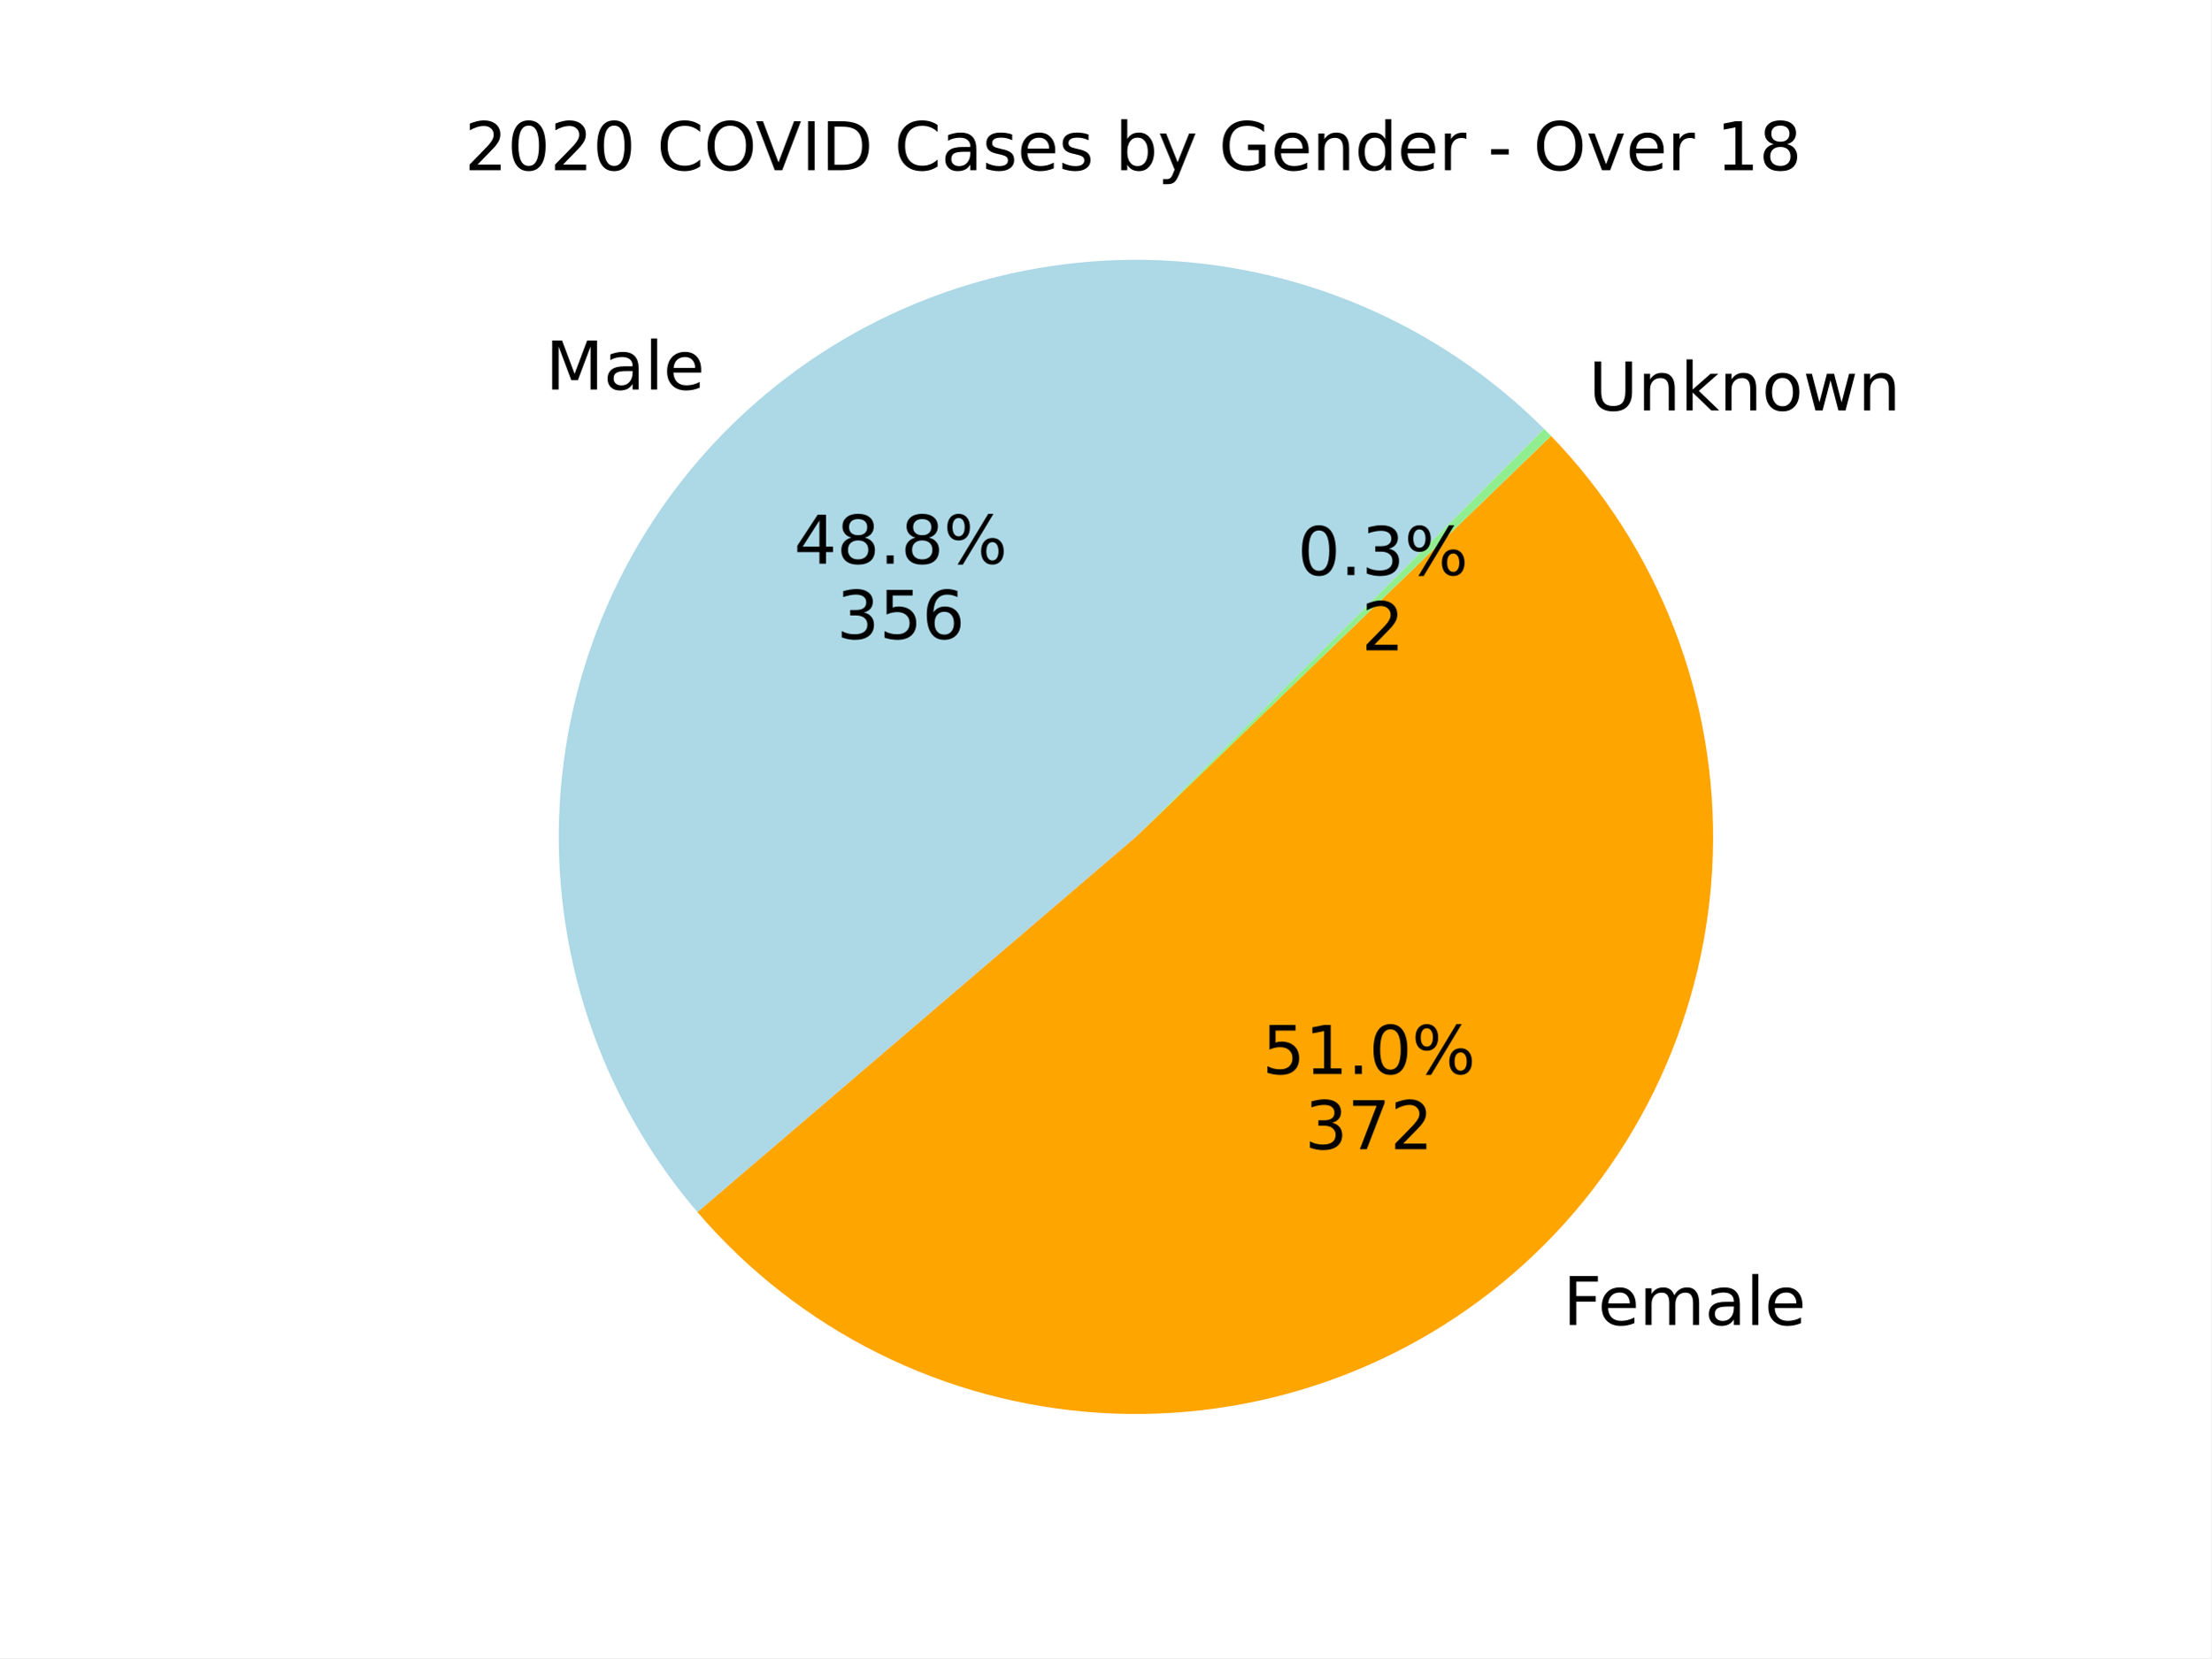
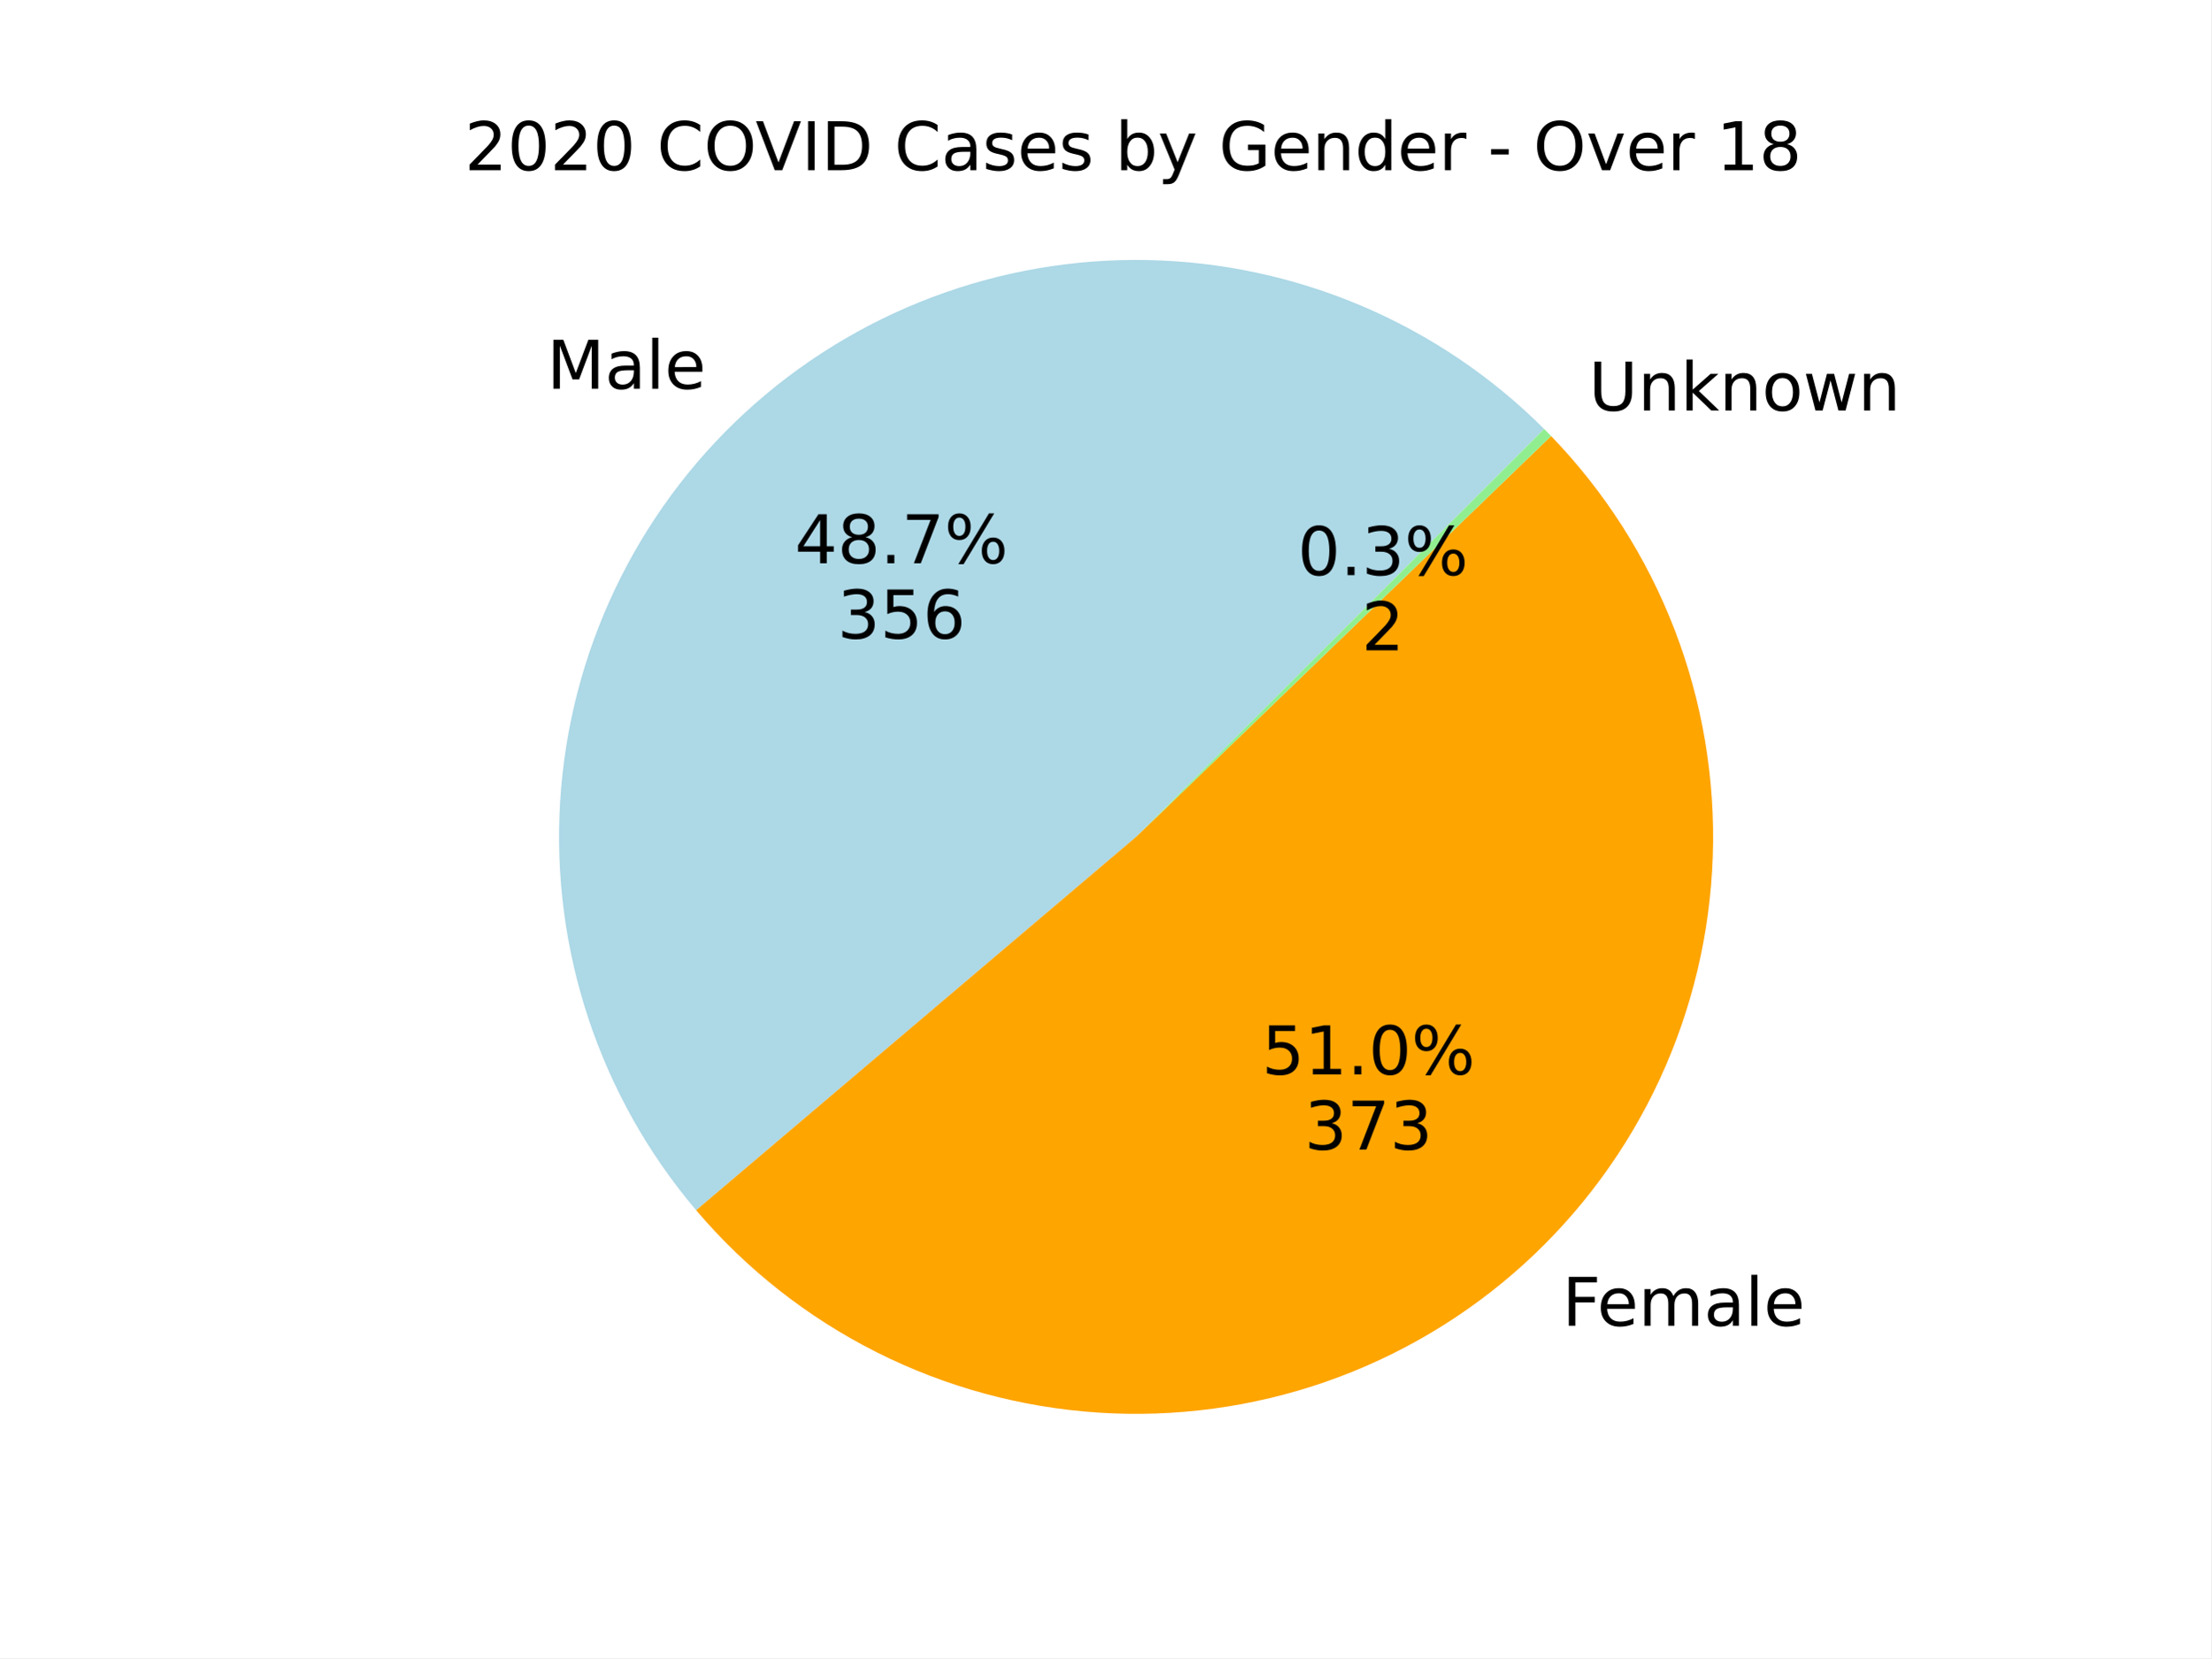
<svg xmlns="http://www.w3.org/2000/svg" xmlns:xlink="http://www.w3.org/1999/xlink" height="345.6pt" version="1.1" viewBox="0 0 460.8 345.6" width="460.8pt">
  <defs>
    <style type="text/css">*{stroke-linecap:butt;stroke-linejoin:round;}</style>
  </defs>
  <g id="figure_1">
    <g id="patch_1">
      <path d="M 0 345.6  L 460.8 345.6  L 460.8 0  L 0 0  z " style="fill:#ffffff;" />
    </g>
    <g id="axes_1">
      <g id="patch_2">
-         <path d="M 321.787 89.378  C 299.807 67.398 270.14 54.772 239.062 54.17  C 207.983 53.568 177.85 65.036 155.035 86.148  C 132.221 107.261 118.455 136.416 116.65 167.448  C 114.845 198.48 125.138 229.035 145.351 252.65  L 236.733 174.433  L 321.787 89.378  z " style="fill:#add8e6;" />
+         <path d="M 321.797 89.399  C 299.852 67.455 270.244 54.835 239.217 54.201  C 208.19 53.568 178.091 64.969 155.269 85.999  C 132.448 107.029 118.63 136.098 116.73 167.073  C 114.831 198.049 124.994 228.588 145.075 252.249  L 236.762 174.433  L 321.797 89.399  z " style="fill:#add8e6;" />
      </g>
      <g id="patch_3">
-         <path d="M 145.351 252.65  C 155.821 264.882 168.64 274.888 183.049 282.074  C 197.457 289.26 213.162 293.48 229.231 294.484  C 245.301 295.488 261.409 293.256 276.6 287.919  C 291.79 282.583 305.756 274.25 317.667 263.417  C 329.578 252.584 339.193 239.468 345.942 224.85  C 352.69 210.232 356.436 194.407 356.955 178.314  C 357.475 162.222 354.758 146.188 348.967 131.165  C 343.175 116.142 334.426 102.434 323.239 90.855  L 236.733 174.433  L 145.351 252.65  z " style="fill:#ffa500;" />
+         <path d="M 145.075 252.249  C 155.505 264.538 168.299 274.605 182.697 281.852  C 197.094 289.098 212.802 293.377 228.886 294.432  C 244.97 295.488 261.102 293.299 276.323 287.997  C 291.545 282.694 305.545 274.386 317.492 263.565  C 329.438 252.745 339.088 239.632 345.867 225.009  C 352.646 210.386 356.416 194.547 356.952 178.438  C 357.489 162.329 354.782 146.275 348.991 131.233  C 343.201 116.19 334.445 102.465 323.246 90.873  L 236.762 174.433  L 145.075 252.249  z " style="fill:#ffa500;" />
      </g>
      <g id="patch_4">
-         <path d="M 323.239 90.855  C 322.999 90.607 322.758 90.359 322.516 90.113  C 322.274 89.867 322.031 89.622 321.787 89.378  L 236.733 174.433  L 323.239 90.855  z " style="fill:#90ee90;" />
+         <path d="M 323.246 90.873  C 323.006 90.625 322.766 90.379 322.524 90.133  C 322.283 89.887 322.04 89.643 321.797 89.399  L 236.762 174.433  L 323.246 90.873  z " style="fill:#90ee90;" />
      </g>
      <g id="matplotlib.axis_1" />
      <g id="matplotlib.axis_2" />
      <g id="text_1">
-         <g transform="translate(113.703 81.18312)scale(0.14 -0.14)">
+         <g transform="translate(113.9572 81.01862)scale(0.14 -0.14)">
          <defs>
            <path d="M 9.812 72.906  L 24.516 72.906  L 43.109 23.297  L 61.812 72.906  L 76.516 72.906  L 76.516 0  L 66.891 0  L 66.891 64.016  L 48.094 14.016  L 38.188 14.016  L 19.391 64.016  L 19.391 0  L 9.812 0  z " id="DejaVuSans-77" />
            <path d="M 34.281 27.484  Q 23.391 27.484 19.188 25  Q 14.984 22.516 14.984 16.5  Q 14.984 11.719 18.141 8.906  Q 21.297 6.109 26.703 6.109  Q 34.188 6.109 38.703 11.406  Q 43.219 16.703 43.219 25.484  L 43.219 27.484  z M 52.203 31.203  L 52.203 0  L 43.219 0  L 43.219 8.297  Q 40.141 3.328 35.547 0.953  Q 30.953 -1.422 24.312 -1.422  Q 15.922 -1.422 10.953 3.297  Q 6 8.016 6 15.922  Q 6 25.141 12.172 29.828  Q 18.359 34.516 30.609 34.516  L 43.219 34.516  L 43.219 35.406  Q 43.219 41.609 39.141 45  Q 35.062 48.391 27.688 48.391  Q 23 48.391 18.547 47.266  Q 14.109 46.141 10.016 43.891  L 10.016 52.203  Q 14.938 54.109 19.578 55.047  Q 24.219 56 28.609 56  Q 40.484 56 46.344 49.844  Q 52.203 43.703 52.203 31.203  z " id="DejaVuSans-97" />
            <path d="M 9.422 75.984  L 18.406 75.984  L 18.406 0  L 9.422 0  z " id="DejaVuSans-108" />
            <path d="M 56.203 29.594  L 56.203 25.203  L 14.891 25.203  Q 15.484 15.922 20.484 11.062  Q 25.484 6.203 34.422 6.203  Q 39.594 6.203 44.453 7.469  Q 49.312 8.734 54.109 11.281  L 54.109 2.781  Q 49.266 0.734 44.188 -0.344  Q 39.109 -1.422 33.891 -1.422  Q 20.797 -1.422 13.156 6.188  Q 5.516 13.812 5.516 26.812  Q 5.516 40.234 12.766 48.109  Q 20.016 56 32.328 56  Q 43.359 56 49.781 48.891  Q 56.203 41.797 56.203 29.594  z M 47.219 32.234  Q 47.125 39.594 43.094 43.984  Q 39.062 48.391 32.422 48.391  Q 24.906 48.391 20.391 44.141  Q 15.875 39.891 15.188 32.172  z " id="DejaVuSans-101" />
          </defs>
          <use xlink:href="#DejaVuSans-77" />
          <use x="86.279" xlink:href="#DejaVuSans-97" />
          <use x="147.559" xlink:href="#DejaVuSans-108" />
          <use x="175.342" xlink:href="#DejaVuSans-101" />
        </g>
      </g>
      <g id="text_2">
-         <g transform="translate(165.4771 117.4868)scale(0.14 -0.14)">
+         <g transform="translate(165.6292 117.3974)scale(0.14 -0.14)">
          <defs>
            <path d="M 37.797 64.312  L 12.891 25.391  L 37.797 25.391  z M 35.203 72.906  L 47.609 72.906  L 47.609 25.391  L 58.016 25.391  L 58.016 17.188  L 47.609 17.188  L 47.609 0  L 37.797 0  L 37.797 17.188  L 4.891 17.188  L 4.891 26.703  z " id="DejaVuSans-52" />
            <path d="M 31.781 34.625  Q 24.75 34.625 20.719 30.859  Q 16.703 27.094 16.703 20.516  Q 16.703 13.922 20.719 10.156  Q 24.75 6.391 31.781 6.391  Q 38.812 6.391 42.859 10.172  Q 46.922 13.969 46.922 20.516  Q 46.922 27.094 42.891 30.859  Q 38.875 34.625 31.781 34.625  z M 21.922 38.812  Q 15.578 40.375 12.031 44.719  Q 8.5 49.078 8.5 55.328  Q 8.5 64.062 14.719 69.141  Q 20.953 74.219 31.781 74.219  Q 42.672 74.219 48.875 69.141  Q 55.078 64.062 55.078 55.328  Q 55.078 49.078 51.531 44.719  Q 48 40.375 41.703 38.812  Q 48.828 37.156 52.797 32.312  Q 56.781 27.484 56.781 20.516  Q 56.781 9.906 50.312 4.234  Q 43.844 -1.422 31.781 -1.422  Q 19.734 -1.422 13.25 4.234  Q 6.781 9.906 6.781 20.516  Q 6.781 27.484 10.781 32.312  Q 14.797 37.156 21.922 38.812  z M 18.312 54.391  Q 18.312 48.734 21.844 45.562  Q 25.391 42.391 31.781 42.391  Q 38.141 42.391 41.719 45.562  Q 45.312 48.734 45.312 54.391  Q 45.312 60.062 41.719 63.234  Q 38.141 66.406 31.781 66.406  Q 25.391 66.406 21.844 63.234  Q 18.312 60.062 18.312 54.391  z " id="DejaVuSans-56" />
            <path d="M 10.688 12.406  L 21 12.406  L 21 0  L 10.688 0  z " id="DejaVuSans-46" />
+             <path d="M 8.203 72.906  L 55.078 72.906  L 55.078 68.703  L 28.609 0  L 18.312 0  L 43.219 64.594  L 8.203 64.594  z " id="DejaVuSans-55" />
            <path d="M 72.703 32.078  Q 68.453 32.078 66.031 28.469  Q 63.625 24.859 63.625 18.406  Q 63.625 12.062 66.031 8.422  Q 68.453 4.781 72.703 4.781  Q 76.859 4.781 79.266 8.422  Q 81.688 12.062 81.688 18.406  Q 81.688 24.812 79.266 28.438  Q 76.859 32.078 72.703 32.078  z M 72.703 38.281  Q 80.422 38.281 84.953 32.906  Q 89.5 27.547 89.5 18.406  Q 89.5 9.281 84.938 3.922  Q 80.375 -1.422 72.703 -1.422  Q 64.891 -1.422 60.344 3.922  Q 55.812 9.281 55.812 18.406  Q 55.812 27.594 60.375 32.938  Q 64.938 38.281 72.703 38.281  z M 22.312 68.016  Q 18.109 68.016 15.688 64.375  Q 13.281 60.75 13.281 54.391  Q 13.281 47.953 15.672 44.328  Q 18.062 40.719 22.312 40.719  Q 26.562 40.719 28.969 44.328  Q 31.391 47.953 31.391 54.391  Q 31.391 60.688 28.953 64.344  Q 26.516 68.016 22.312 68.016  z M 66.406 74.219  L 74.219 74.219  L 28.609 -1.422  L 20.797 -1.422  z M 22.312 74.219  Q 30.031 74.219 34.609 68.875  Q 39.203 63.531 39.203 54.391  Q 39.203 45.172 34.641 39.844  Q 30.078 34.516 22.312 34.516  Q 14.547 34.516 10.031 39.859  Q 5.516 45.219 5.516 54.391  Q 5.516 63.484 10.047 68.844  Q 14.594 74.219 22.312 74.219  z " id="DejaVuSans-37" />
          </defs>
          <use xlink:href="#DejaVuSans-52" />
          <use x="63.623" xlink:href="#DejaVuSans-56" />
          <use x="127.246" xlink:href="#DejaVuSans-46" />
-           <use x="159.033" xlink:href="#DejaVuSans-56" />
+           <use x="159.033" xlink:href="#DejaVuSans-55" />
          <use x="222.656" xlink:href="#DejaVuSans-37" />
        </g>
-         <g transform="translate(174.3529 133.1637)scale(0.14 -0.14)">
+         <g transform="translate(174.5049 133.0744)scale(0.14 -0.14)">
          <defs>
            <path d="M 40.578 39.312  Q 47.656 37.797 51.625 33  Q 55.609 28.219 55.609 21.188  Q 55.609 10.406 48.188 4.484  Q 40.766 -1.422 27.094 -1.422  Q 22.516 -1.422 17.656 -0.516  Q 12.797 0.391 7.625 2.203  L 7.625 11.719  Q 11.719 9.328 16.594 8.109  Q 21.484 6.891 26.812 6.891  Q 36.078 6.891 40.938 10.547  Q 45.797 14.203 45.797 21.188  Q 45.797 27.641 41.281 31.266  Q 36.766 34.906 28.719 34.906  L 20.219 34.906  L 20.219 43.016  L 29.109 43.016  Q 36.375 43.016 40.234 45.922  Q 44.094 48.828 44.094 54.297  Q 44.094 59.906 40.109 62.906  Q 36.141 65.922 28.719 65.922  Q 24.656 65.922 20.016 65.031  Q 15.375 64.156 9.812 62.312  L 9.812 71.094  Q 15.438 72.656 20.344 73.438  Q 25.25 74.219 29.594 74.219  Q 40.828 74.219 47.359 69.109  Q 53.906 64.016 53.906 55.328  Q 53.906 49.266 50.438 45.094  Q 46.969 40.922 40.578 39.312  z " id="DejaVuSans-51" />
            <path d="M 10.797 72.906  L 49.516 72.906  L 49.516 64.594  L 19.828 64.594  L 19.828 46.734  Q 21.969 47.469 24.109 47.828  Q 26.266 48.188 28.422 48.188  Q 40.625 48.188 47.75 41.5  Q 54.891 34.812 54.891 23.391  Q 54.891 11.625 47.562 5.094  Q 40.234 -1.422 26.906 -1.422  Q 22.312 -1.422 17.547 -0.641  Q 12.797 0.141 7.719 1.703  L 7.719 11.625  Q 12.109 9.234 16.797 8.062  Q 21.484 6.891 26.703 6.891  Q 35.156 6.891 40.078 11.328  Q 45.016 15.766 45.016 23.391  Q 45.016 31 40.078 35.438  Q 35.156 39.891 26.703 39.891  Q 22.75 39.891 18.812 39.016  Q 14.891 38.141 10.797 36.281  z " id="DejaVuSans-53" />
            <path d="M 33.016 40.375  Q 26.375 40.375 22.484 35.828  Q 18.609 31.297 18.609 23.391  Q 18.609 15.531 22.484 10.953  Q 26.375 6.391 33.016 6.391  Q 39.656 6.391 43.531 10.953  Q 47.406 15.531 47.406 23.391  Q 47.406 31.297 43.531 35.828  Q 39.656 40.375 33.016 40.375  z M 52.594 71.297  L 52.594 62.312  Q 48.875 64.062 45.094 64.984  Q 41.312 65.922 37.594 65.922  Q 27.828 65.922 22.672 59.328  Q 17.531 52.734 16.797 39.406  Q 19.672 43.656 24.016 45.922  Q 28.375 48.188 33.594 48.188  Q 44.578 48.188 50.953 41.516  Q 57.328 34.859 57.328 23.391  Q 57.328 12.156 50.688 5.359  Q 44.047 -1.422 33.016 -1.422  Q 20.359 -1.422 13.672 8.266  Q 6.984 17.969 6.984 36.375  Q 6.984 53.656 15.188 63.938  Q 23.391 74.219 37.203 74.219  Q 40.922 74.219 44.703 73.484  Q 48.484 72.75 52.594 71.297  z " id="DejaVuSans-54" />
          </defs>
          <use xlink:href="#DejaVuSans-51" />
          <use x="63.623" xlink:href="#DejaVuSans-53" />
          <use x="127.246" xlink:href="#DejaVuSans-54" />
        </g>
      </g>
      <g id="text_3">
-         <g transform="translate(325.7603 276.1785)scale(0.14 -0.14)">
+         <g transform="translate(325.5647 276.3415)scale(0.14 -0.14)">
          <defs>
            <path d="M 9.812 72.906  L 51.703 72.906  L 51.703 64.594  L 19.672 64.594  L 19.672 43.109  L 48.578 43.109  L 48.578 34.812  L 19.672 34.812  L 19.672 0  L 9.812 0  z " id="DejaVuSans-70" />
            <path d="M 52 44.188  Q 55.375 50.25 60.062 53.125  Q 64.75 56 71.094 56  Q 79.641 56 84.281 50.016  Q 88.922 44.047 88.922 33.016  L 88.922 0  L 79.891 0  L 79.891 32.719  Q 79.891 40.578 77.094 44.375  Q 74.312 48.188 68.609 48.188  Q 61.625 48.188 57.562 43.547  Q 53.516 38.922 53.516 30.906  L 53.516 0  L 44.484 0  L 44.484 32.719  Q 44.484 40.625 41.703 44.406  Q 38.922 48.188 33.109 48.188  Q 26.219 48.188 22.156 43.531  Q 18.109 38.875 18.109 30.906  L 18.109 0  L 9.078 0  L 9.078 54.688  L 18.109 54.688  L 18.109 46.188  Q 21.188 51.219 25.484 53.609  Q 29.781 56 35.688 56  Q 41.656 56 45.828 52.969  Q 50 49.953 52 44.188  z " id="DejaVuSans-109" />
          </defs>
          <use xlink:href="#DejaVuSans-70" />
          <use x="52.02" xlink:href="#DejaVuSans-101" />
          <use x="113.543" xlink:href="#DejaVuSans-109" />
          <use x="210.955" xlink:href="#DejaVuSans-97" />
          <use x="272.234" xlink:href="#DejaVuSans-108" />
          <use x="300.018" xlink:href="#DejaVuSans-101" />
        </g>
      </g>
      <g id="text_4">
-         <g transform="translate(263.0561 223.8479)scale(0.14 -0.14)">
+         <g transform="translate(262.9628 223.9372)scale(0.14 -0.14)">
          <defs>
            <path d="M 12.406 8.297  L 28.516 8.297  L 28.516 63.922  L 10.984 60.406  L 10.984 69.391  L 28.422 72.906  L 38.281 72.906  L 38.281 8.297  L 54.391 8.297  L 54.391 0  L 12.406 0  z " id="DejaVuSans-49" />
            <path d="M 31.781 66.406  Q 24.172 66.406 20.328 58.906  Q 16.5 51.422 16.5 36.375  Q 16.5 21.391 20.328 13.891  Q 24.172 6.391 31.781 6.391  Q 39.453 6.391 43.281 13.891  Q 47.125 21.391 47.125 36.375  Q 47.125 51.422 43.281 58.906  Q 39.453 66.406 31.781 66.406  z M 31.781 74.219  Q 44.047 74.219 50.516 64.516  Q 56.984 54.828 56.984 36.375  Q 56.984 17.969 50.516 8.266  Q 44.047 -1.422 31.781 -1.422  Q 19.531 -1.422 13.062 8.266  Q 6.594 17.969 6.594 36.375  Q 6.594 54.828 13.062 64.516  Q 19.531 74.219 31.781 74.219  z " id="DejaVuSans-48" />
          </defs>
          <use xlink:href="#DejaVuSans-53" />
          <use x="63.623" xlink:href="#DejaVuSans-49" />
          <use x="127.246" xlink:href="#DejaVuSans-46" />
          <use x="159.033" xlink:href="#DejaVuSans-48" />
          <use x="222.656" xlink:href="#DejaVuSans-37" />
        </g>
-         <g transform="translate(271.9319 239.5248)scale(0.14 -0.14)">
-           <defs>
-             <path d="M 8.203 72.906  L 55.078 72.906  L 55.078 68.703  L 28.609 0  L 18.312 0  L 43.219 64.594  L 8.203 64.594  z " id="DejaVuSans-55" />
-             <path d="M 19.188 8.297  L 53.609 8.297  L 53.609 0  L 7.328 0  L 7.328 8.297  Q 12.938 14.109 22.625 23.891  Q 32.328 33.688 34.812 36.531  Q 39.547 41.844 41.422 45.531  Q 43.312 49.219 43.312 52.781  Q 43.312 58.594 39.234 62.25  Q 35.156 65.922 28.609 65.922  Q 23.969 65.922 18.812 64.312  Q 13.672 62.703 7.812 59.422  L 7.812 69.391  Q 13.766 71.781 18.938 73  Q 24.125 74.219 28.422 74.219  Q 39.75 74.219 46.484 68.547  Q 53.219 62.891 53.219 53.422  Q 53.219 48.922 51.531 44.891  Q 49.859 40.875 45.406 35.406  Q 44.188 33.984 37.641 27.219  Q 31.109 20.453 19.188 8.297  z " id="DejaVuSans-50" />
-           </defs>
+         <g transform="translate(271.8386 239.6141)scale(0.14 -0.14)">
          <use xlink:href="#DejaVuSans-51" />
          <use x="63.623" xlink:href="#DejaVuSans-55" />
-           <use x="127.246" xlink:href="#DejaVuSans-50" />
+           <use x="127.246" xlink:href="#DejaVuSans-51" />
        </g>
      </g>
      <g id="text_5">
-         <g transform="translate(331.0944 85.54457)scale(0.14 -0.14)">
+         <g transform="translate(331.1005 85.566)scale(0.14 -0.14)">
          <defs>
            <path d="M 8.688 72.906  L 18.609 72.906  L 18.609 28.609  Q 18.609 16.891 22.844 11.734  Q 27.094 6.594 36.625 6.594  Q 46.094 6.594 50.344 11.734  Q 54.594 16.891 54.594 28.609  L 54.594 72.906  L 64.5 72.906  L 64.5 27.391  Q 64.5 13.141 57.438 5.859  Q 50.391 -1.422 36.625 -1.422  Q 22.797 -1.422 15.734 5.859  Q 8.688 13.141 8.688 27.391  z " id="DejaVuSans-85" />
            <path d="M 54.891 33.016  L 54.891 0  L 45.906 0  L 45.906 32.719  Q 45.906 40.484 42.875 44.328  Q 39.844 48.188 33.797 48.188  Q 26.516 48.188 22.312 43.547  Q 18.109 38.922 18.109 30.906  L 18.109 0  L 9.078 0  L 9.078 54.688  L 18.109 54.688  L 18.109 46.188  Q 21.344 51.125 25.703 53.562  Q 30.078 56 35.797 56  Q 45.219 56 50.047 50.172  Q 54.891 44.344 54.891 33.016  z " id="DejaVuSans-110" />
            <path d="M 9.078 75.984  L 18.109 75.984  L 18.109 31.109  L 44.922 54.688  L 56.391 54.688  L 27.391 29.109  L 57.625 0  L 45.906 0  L 18.109 26.703  L 18.109 0  L 9.078 0  z " id="DejaVuSans-107" />
            <path d="M 30.609 48.391  Q 23.391 48.391 19.188 42.75  Q 14.984 37.109 14.984 27.297  Q 14.984 17.484 19.156 11.844  Q 23.344 6.203 30.609 6.203  Q 37.797 6.203 41.984 11.859  Q 46.188 17.531 46.188 27.297  Q 46.188 37.016 41.984 42.703  Q 37.797 48.391 30.609 48.391  z M 30.609 56  Q 42.328 56 49.016 48.375  Q 55.719 40.766 55.719 27.297  Q 55.719 13.875 49.016 6.219  Q 42.328 -1.422 30.609 -1.422  Q 18.844 -1.422 12.172 6.219  Q 5.516 13.875 5.516 27.297  Q 5.516 40.766 12.172 48.375  Q 18.844 56 30.609 56  z " id="DejaVuSans-111" />
            <path d="M 4.203 54.688  L 13.188 54.688  L 24.422 12.016  L 35.594 54.688  L 46.188 54.688  L 57.422 12.016  L 68.609 54.688  L 77.594 54.688  L 63.281 0  L 52.688 0  L 40.922 44.828  L 29.109 0  L 18.5 0  z " id="DejaVuSans-119" />
          </defs>
          <use xlink:href="#DejaVuSans-85" />
          <use x="73.193" xlink:href="#DejaVuSans-110" />
          <use x="136.572" xlink:href="#DejaVuSans-107" />
          <use x="194.482" xlink:href="#DejaVuSans-110" />
          <use x="257.861" xlink:href="#DejaVuSans-111" />
          <use x="319.043" xlink:href="#DejaVuSans-119" />
          <use x="400.83" xlink:href="#DejaVuSans-110" />
        </g>
      </g>
      <g id="text_6">
-         <g transform="translate(270.4193 119.8658)scale(0.14 -0.14)">
+         <g transform="translate(270.4361 119.8778)scale(0.14 -0.14)">
          <use xlink:href="#DejaVuSans-48" />
          <use x="63.623" xlink:href="#DejaVuSans-46" />
          <use x="95.41" xlink:href="#DejaVuSans-51" />
          <use x="159.033" xlink:href="#DejaVuSans-37" />
        </g>
-         <g transform="translate(283.7489 135.5427)scale(0.14 -0.14)">
+         <g transform="translate(283.7656 135.5547)scale(0.14 -0.14)">
+           <defs>
+             <path d="M 19.188 8.297  L 53.609 8.297  L 53.609 0  L 7.328 0  L 7.328 8.297  Q 12.938 14.109 22.625 23.891  Q 32.328 33.688 34.812 36.531  Q 39.547 41.844 41.422 45.531  Q 43.312 49.219 43.312 52.781  Q 43.312 58.594 39.234 62.25  Q 35.156 65.922 28.609 65.922  Q 23.969 65.922 18.812 64.312  Q 13.672 62.703 7.812 59.422  L 7.812 69.391  Q 13.766 71.781 18.938 73  Q 24.125 74.219 28.422 74.219  Q 39.75 74.219 46.484 68.547  Q 53.219 62.891 53.219 53.422  Q 53.219 48.922 51.531 44.891  Q 49.859 40.875 45.406 35.406  Q 44.188 33.984 37.641 27.219  Q 31.109 20.453 19.188 8.297  z " id="DejaVuSans-50" />
+           </defs>
          <use xlink:href="#DejaVuSans-50" />
        </g>
      </g>
      <g id="text_7">
        <g transform="translate(96.82063 35.472)scale(0.14 -0.14)">
          <defs>
            <path id="DejaVuSans-32" />
            <path d="M 64.406 67.281  L 64.406 56.891  Q 59.422 61.531 53.781 63.812  Q 48.141 66.109 41.797 66.109  Q 29.297 66.109 22.656 58.469  Q 16.016 50.828 16.016 36.375  Q 16.016 21.969 22.656 14.328  Q 29.297 6.688 41.797 6.688  Q 48.141 6.688 53.781 8.984  Q 59.422 11.281 64.406 15.922  L 64.406 5.609  Q 59.234 2.094 53.438 0.328  Q 47.656 -1.422 41.219 -1.422  Q 24.656 -1.422 15.125 8.703  Q 5.609 18.844 5.609 36.375  Q 5.609 53.953 15.125 64.078  Q 24.656 74.219 41.219 74.219  Q 47.75 74.219 53.531 72.484  Q 59.328 70.75 64.406 67.281  z " id="DejaVuSans-67" />
            <path d="M 39.406 66.219  Q 28.656 66.219 22.328 58.203  Q 16.016 50.203 16.016 36.375  Q 16.016 22.609 22.328 14.594  Q 28.656 6.594 39.406 6.594  Q 50.141 6.594 56.422 14.594  Q 62.703 22.609 62.703 36.375  Q 62.703 50.203 56.422 58.203  Q 50.141 66.219 39.406 66.219  z M 39.406 74.219  Q 54.734 74.219 63.906 63.938  Q 73.094 53.656 73.094 36.375  Q 73.094 19.141 63.906 8.859  Q 54.734 -1.422 39.406 -1.422  Q 24.031 -1.422 14.812 8.828  Q 5.609 19.094 5.609 36.375  Q 5.609 53.656 14.812 63.938  Q 24.031 74.219 39.406 74.219  z " id="DejaVuSans-79" />
            <path d="M 28.609 0  L 0.781 72.906  L 11.078 72.906  L 34.188 11.531  L 57.328 72.906  L 67.578 72.906  L 39.797 0  z " id="DejaVuSans-86" />
            <path d="M 9.812 72.906  L 19.672 72.906  L 19.672 0  L 9.812 0  z " id="DejaVuSans-73" />
            <path d="M 19.672 64.797  L 19.672 8.109  L 31.594 8.109  Q 46.688 8.109 53.688 14.938  Q 60.688 21.781 60.688 36.531  Q 60.688 51.172 53.688 57.984  Q 46.688 64.797 31.594 64.797  z M 9.812 72.906  L 30.078 72.906  Q 51.266 72.906 61.172 64.094  Q 71.094 55.281 71.094 36.531  Q 71.094 17.672 61.125 8.828  Q 51.172 0 30.078 0  L 9.812 0  z " id="DejaVuSans-68" />
            <path d="M 44.281 53.078  L 44.281 44.578  Q 40.484 46.531 36.375 47.5  Q 32.281 48.484 27.875 48.484  Q 21.188 48.484 17.844 46.438  Q 14.5 44.391 14.5 40.281  Q 14.5 37.156 16.891 35.375  Q 19.281 33.594 26.516 31.984  L 29.594 31.297  Q 39.156 29.25 43.188 25.516  Q 47.219 21.781 47.219 15.094  Q 47.219 7.469 41.188 3.016  Q 35.156 -1.422 24.609 -1.422  Q 20.219 -1.422 15.453 -0.562  Q 10.688 0.297 5.422 2  L 5.422 11.281  Q 10.406 8.688 15.234 7.391  Q 20.062 6.109 24.812 6.109  Q 31.156 6.109 34.562 8.281  Q 37.984 10.453 37.984 14.406  Q 37.984 18.062 35.516 20.016  Q 33.062 21.969 24.703 23.781  L 21.578 24.516  Q 13.234 26.266 9.516 29.906  Q 5.812 33.547 5.812 39.891  Q 5.812 47.609 11.281 51.797  Q 16.75 56 26.812 56  Q 31.781 56 36.172 55.266  Q 40.578 54.547 44.281 53.078  z " id="DejaVuSans-115" />
            <path d="M 48.688 27.297  Q 48.688 37.203 44.609 42.844  Q 40.531 48.484 33.406 48.484  Q 26.266 48.484 22.188 42.844  Q 18.109 37.203 18.109 27.297  Q 18.109 17.391 22.188 11.75  Q 26.266 6.109 33.406 6.109  Q 40.531 6.109 44.609 11.75  Q 48.688 17.391 48.688 27.297  z M 18.109 46.391  Q 20.953 51.266 25.266 53.625  Q 29.594 56 35.594 56  Q 45.562 56 51.781 48.094  Q 58.016 40.188 58.016 27.297  Q 58.016 14.406 51.781 6.484  Q 45.562 -1.422 35.594 -1.422  Q 29.594 -1.422 25.266 0.953  Q 20.953 3.328 18.109 8.203  L 18.109 0  L 9.078 0  L 9.078 75.984  L 18.109 75.984  z " id="DejaVuSans-98" />
            <path d="M 32.172 -5.078  Q 28.375 -14.844 24.75 -17.812  Q 21.141 -20.797 15.094 -20.797  L 7.906 -20.797  L 7.906 -13.281  L 13.188 -13.281  Q 16.891 -13.281 18.938 -11.516  Q 21 -9.766 23.484 -3.219  L 25.094 0.875  L 2.984 54.688  L 12.5 54.688  L 29.594 11.922  L 46.688 54.688  L 56.203 54.688  z " id="DejaVuSans-121" />
            <path d="M 59.516 10.406  L 59.516 29.984  L 43.406 29.984  L 43.406 38.094  L 69.281 38.094  L 69.281 6.781  Q 63.578 2.734 56.688 0.656  Q 49.812 -1.422 42 -1.422  Q 24.906 -1.422 15.25 8.562  Q 5.609 18.562 5.609 36.375  Q 5.609 54.25 15.25 64.234  Q 24.906 74.219 42 74.219  Q 49.125 74.219 55.547 72.453  Q 61.969 70.703 67.391 67.281  L 67.391 56.781  Q 61.922 61.422 55.766 63.766  Q 49.609 66.109 42.828 66.109  Q 29.438 66.109 22.719 58.641  Q 16.016 51.172 16.016 36.375  Q 16.016 21.625 22.719 14.156  Q 29.438 6.688 42.828 6.688  Q 48.047 6.688 52.141 7.594  Q 56.25 8.5 59.516 10.406  z " id="DejaVuSans-71" />
            <path d="M 45.406 46.391  L 45.406 75.984  L 54.391 75.984  L 54.391 0  L 45.406 0  L 45.406 8.203  Q 42.578 3.328 38.25 0.953  Q 33.938 -1.422 27.875 -1.422  Q 17.969 -1.422 11.734 6.484  Q 5.516 14.406 5.516 27.297  Q 5.516 40.188 11.734 48.094  Q 17.969 56 27.875 56  Q 33.938 56 38.25 53.625  Q 42.578 51.266 45.406 46.391  z M 14.797 27.297  Q 14.797 17.391 18.875 11.75  Q 22.953 6.109 30.078 6.109  Q 37.203 6.109 41.297 11.75  Q 45.406 17.391 45.406 27.297  Q 45.406 37.203 41.297 42.844  Q 37.203 48.484 30.078 48.484  Q 22.953 48.484 18.875 42.844  Q 14.797 37.203 14.797 27.297  z " id="DejaVuSans-100" />
            <path d="M 41.109 46.297  Q 39.594 47.172 37.812 47.578  Q 36.031 48 33.891 48  Q 26.266 48 22.188 43.047  Q 18.109 38.094 18.109 28.812  L 18.109 0  L 9.078 0  L 9.078 54.688  L 18.109 54.688  L 18.109 46.188  Q 20.953 51.172 25.484 53.578  Q 30.031 56 36.531 56  Q 37.453 56 38.578 55.875  Q 39.703 55.766 41.062 55.516  z " id="DejaVuSans-114" />
            <path d="M 4.891 31.391  L 31.203 31.391  L 31.203 23.391  L 4.891 23.391  z " id="DejaVuSans-45" />
            <path d="M 2.984 54.688  L 12.5 54.688  L 29.594 8.797  L 46.688 54.688  L 56.203 54.688  L 35.688 0  L 23.484 0  z " id="DejaVuSans-118" />
          </defs>
          <use xlink:href="#DejaVuSans-50" />
          <use x="63.623" xlink:href="#DejaVuSans-48" />
          <use x="127.246" xlink:href="#DejaVuSans-50" />
          <use x="190.869" xlink:href="#DejaVuSans-48" />
          <use x="254.492" xlink:href="#DejaVuSans-32" />
          <use x="286.279" xlink:href="#DejaVuSans-67" />
          <use x="356.104" xlink:href="#DejaVuSans-79" />
          <use x="433.064" xlink:href="#DejaVuSans-86" />
          <use x="501.473" xlink:href="#DejaVuSans-73" />
          <use x="530.965" xlink:href="#DejaVuSans-68" />
          <use x="607.967" xlink:href="#DejaVuSans-32" />
          <use x="639.754" xlink:href="#DejaVuSans-67" />
          <use x="709.578" xlink:href="#DejaVuSans-97" />
          <use x="770.857" xlink:href="#DejaVuSans-115" />
          <use x="822.957" xlink:href="#DejaVuSans-101" />
          <use x="884.48" xlink:href="#DejaVuSans-115" />
          <use x="936.58" xlink:href="#DejaVuSans-32" />
          <use x="968.367" xlink:href="#DejaVuSans-98" />
          <use x="1031.844" xlink:href="#DejaVuSans-121" />
          <use x="1091.023" xlink:href="#DejaVuSans-32" />
          <use x="1122.811" xlink:href="#DejaVuSans-71" />
          <use x="1200.301" xlink:href="#DejaVuSans-101" />
          <use x="1261.824" xlink:href="#DejaVuSans-110" />
          <use x="1325.203" xlink:href="#DejaVuSans-100" />
          <use x="1388.68" xlink:href="#DejaVuSans-101" />
          <use x="1450.203" xlink:href="#DejaVuSans-114" />
          <use x="1491.316" xlink:href="#DejaVuSans-32" />
          <use x="1523.104" xlink:href="#DejaVuSans-45" />
          <use x="1559.188" xlink:href="#DejaVuSans-32" />
          <use x="1590.975" xlink:href="#DejaVuSans-79" />
          <use x="1669.686" xlink:href="#DejaVuSans-118" />
          <use x="1728.865" xlink:href="#DejaVuSans-101" />
          <use x="1790.389" xlink:href="#DejaVuSans-114" />
          <use x="1831.502" xlink:href="#DejaVuSans-32" />
          <use x="1863.289" xlink:href="#DejaVuSans-49" />
          <use x="1926.912" xlink:href="#DejaVuSans-56" />
        </g>
      </g>
    </g>
  </g>
</svg>
